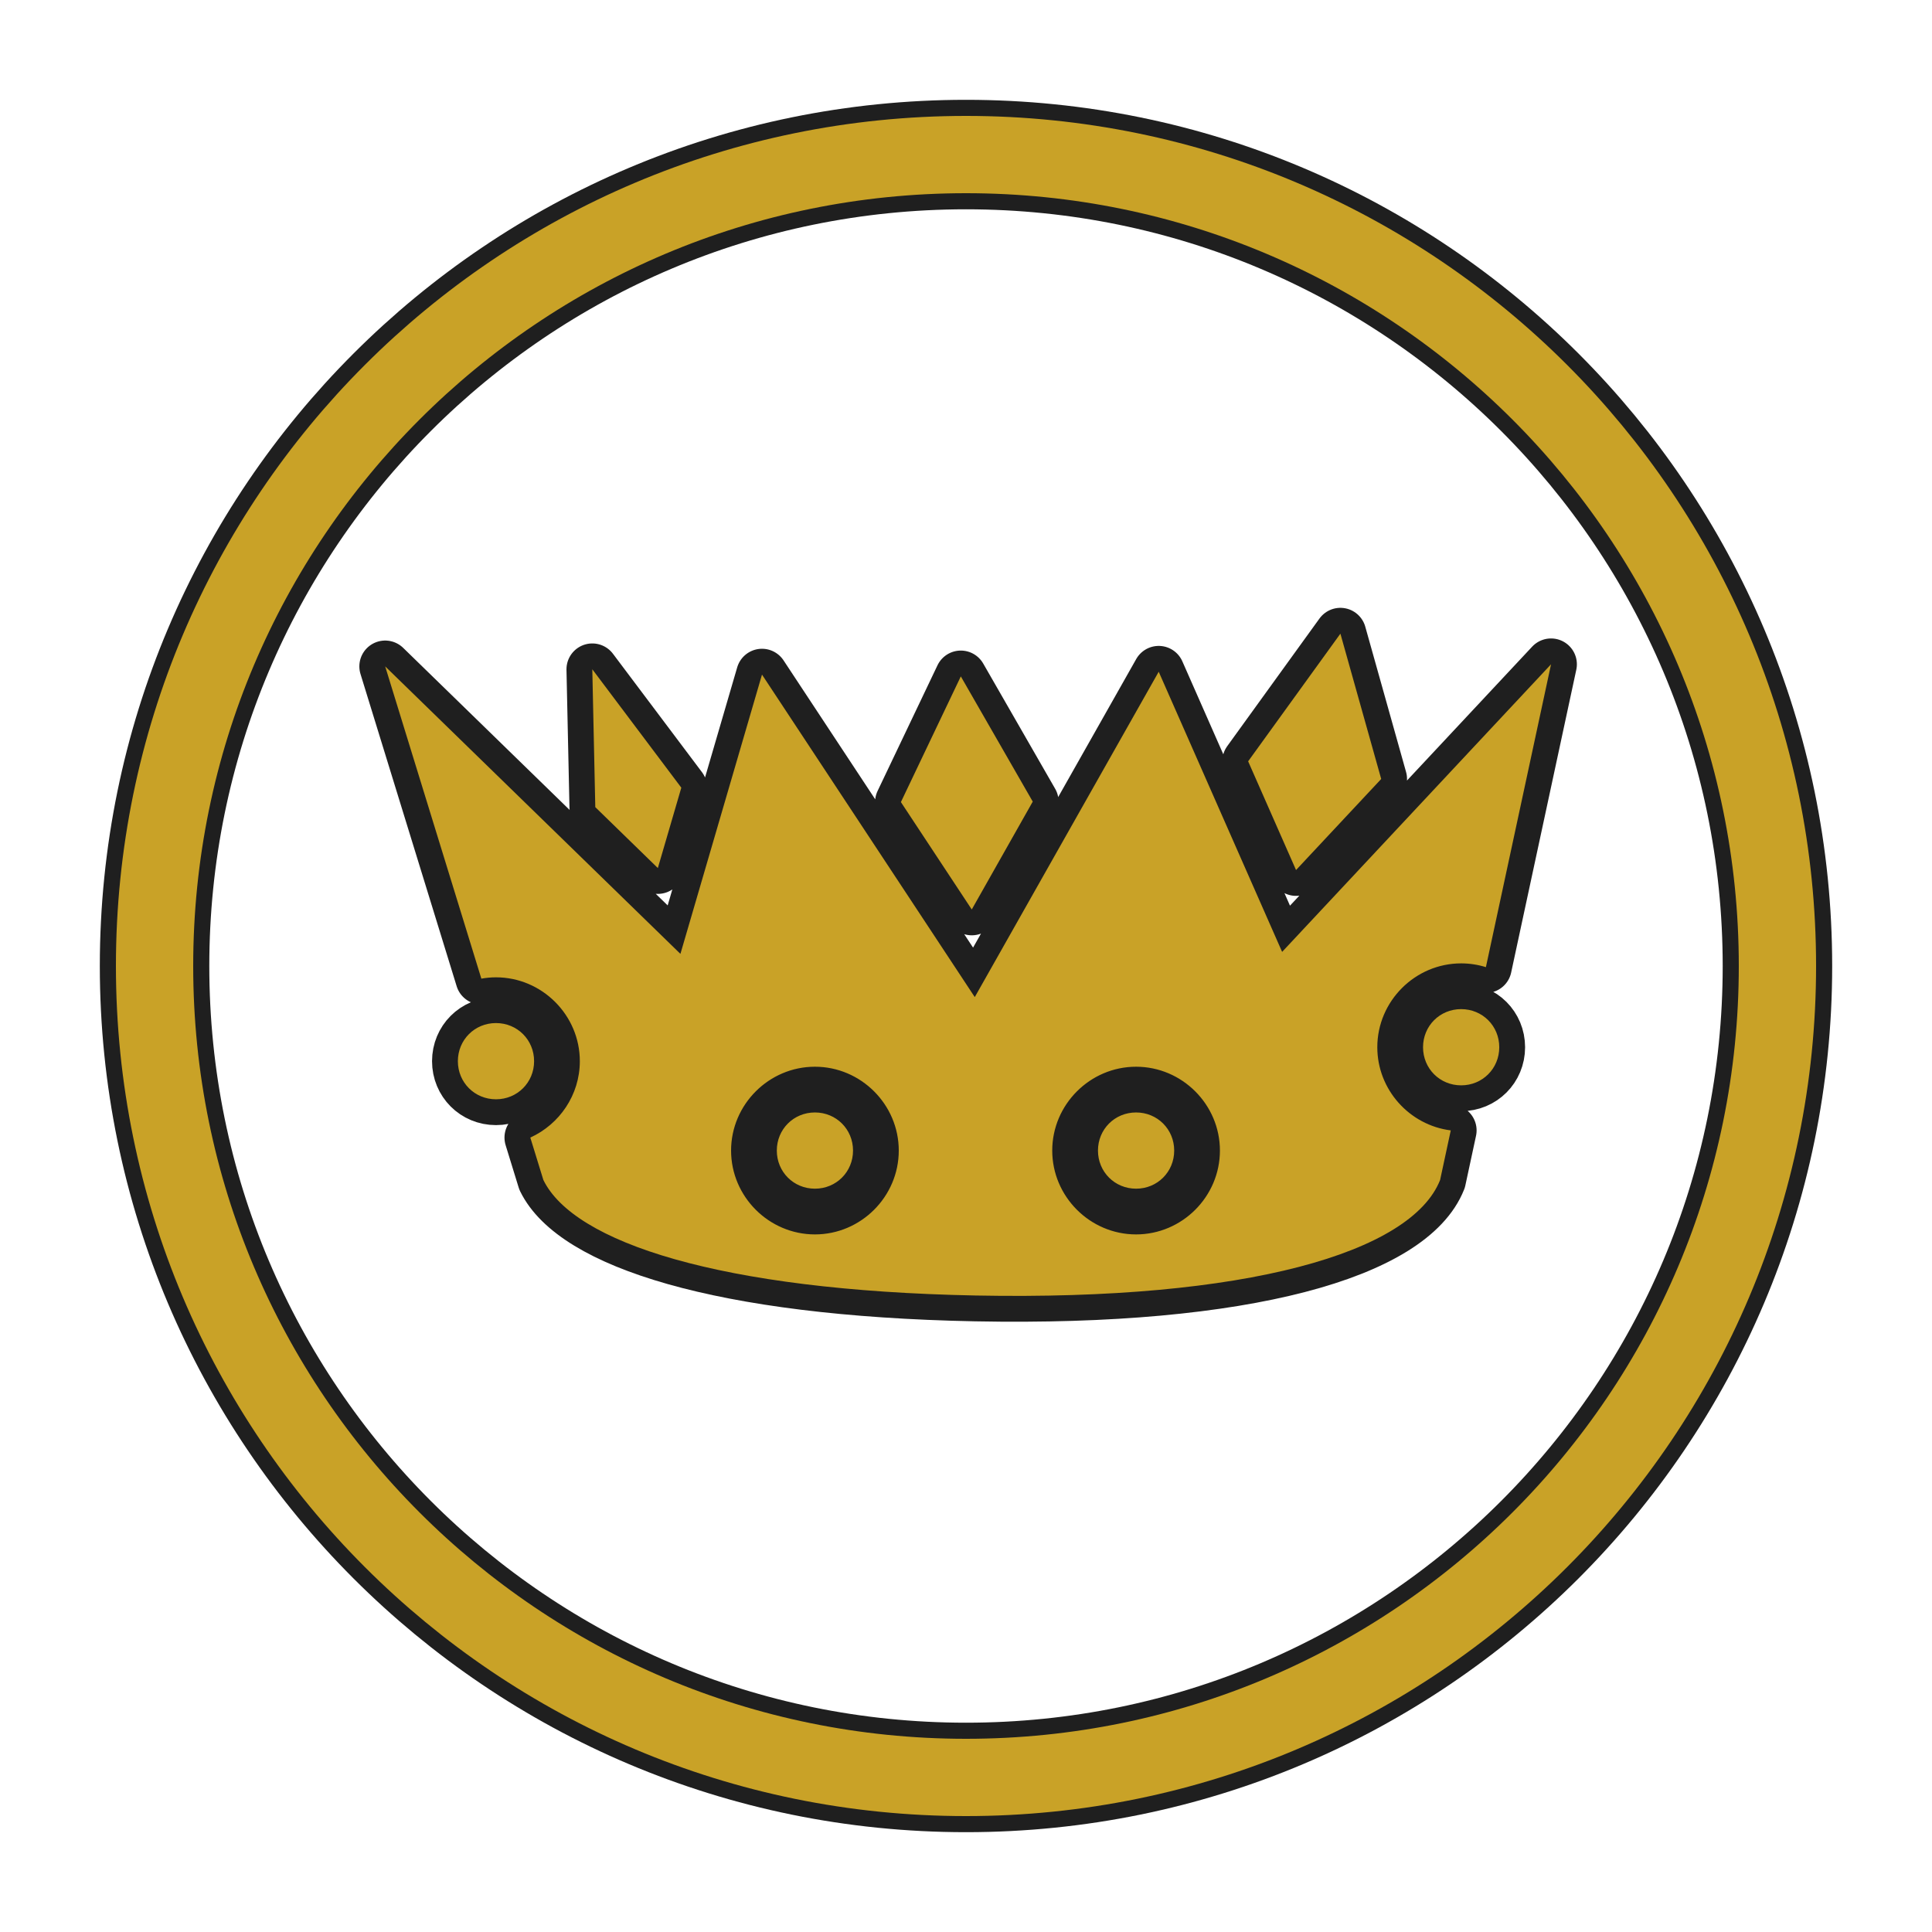
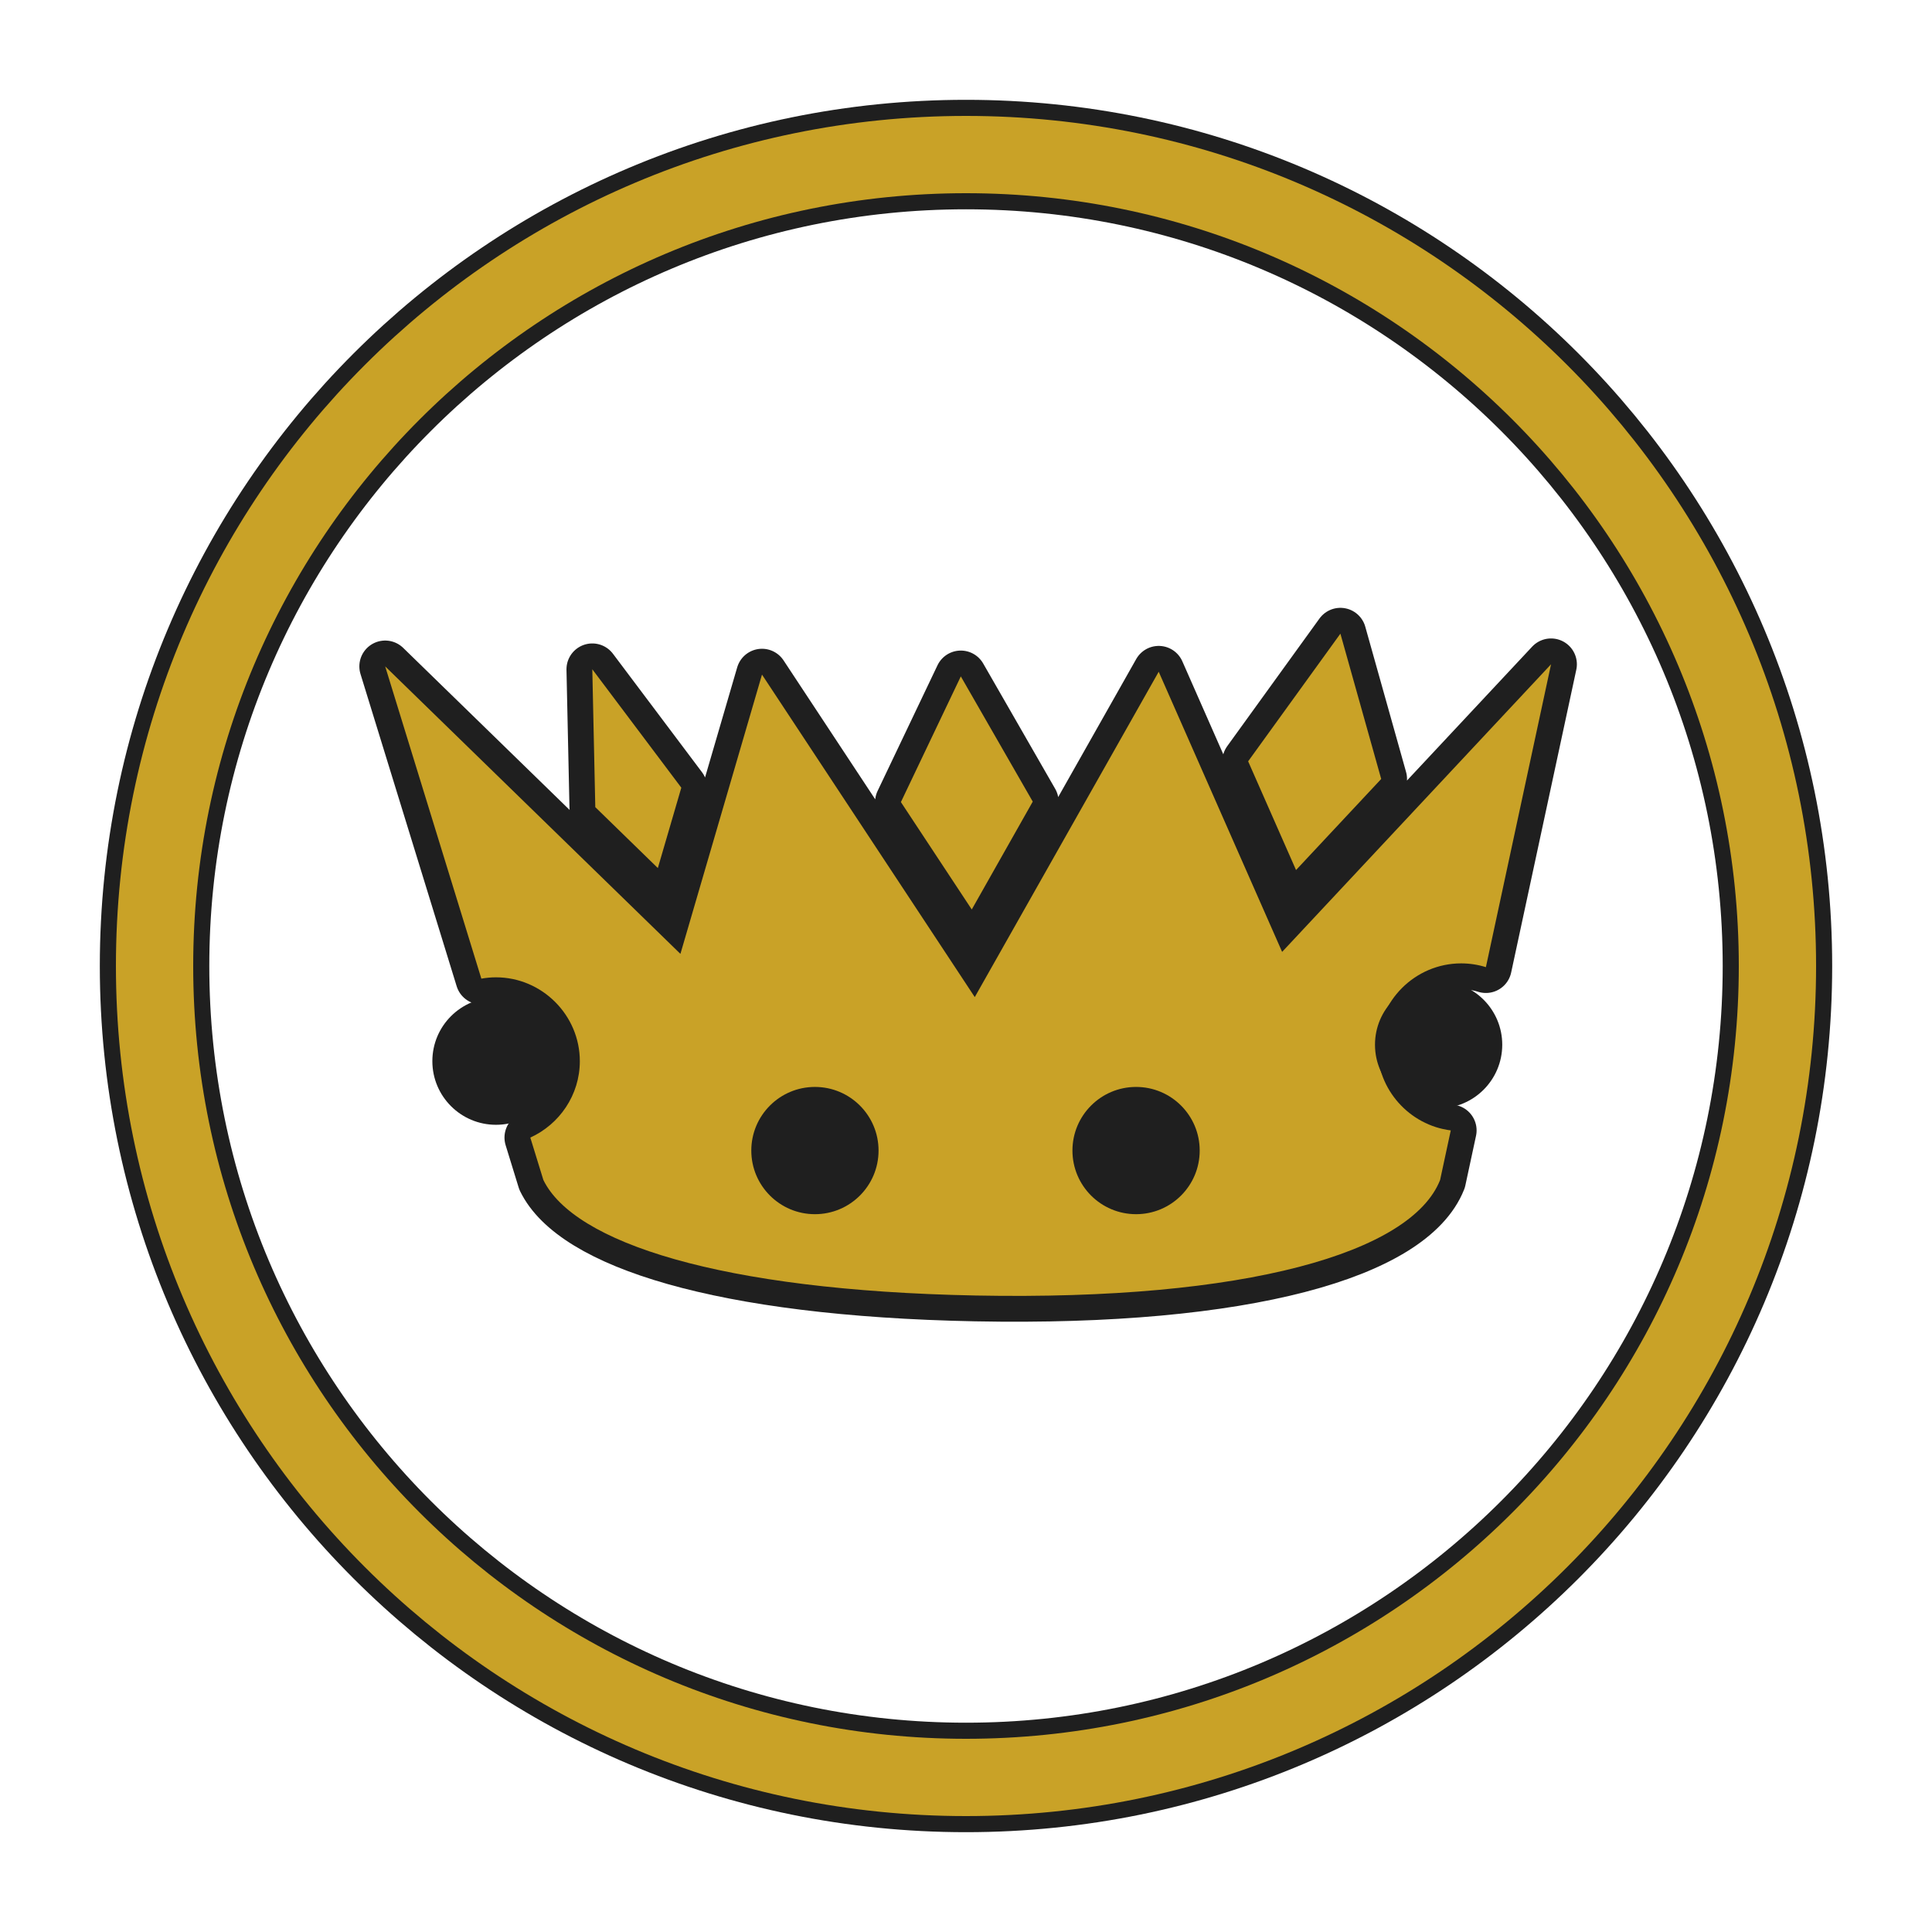
<svg xmlns="http://www.w3.org/2000/svg" width="300" height="300" viewBox="0 0 300 300">
  <circle cx="150" cy="150" r="126" fill="none" stroke="#1f1f1f" stroke-width="17" />
  <circle cx="150" cy="150" r="126" fill="none" stroke="#c9a227" stroke-width="12" />
  <g transform="translate(53 53) scale(0.38)">
-     <path d="m408.256 119.46-37.7 52.165 19.57 44.426 34.8-37.214-16.67-59.375zm86.074 12.513L384.44 249.498 334.01 135.02l-75.162 132.947-86.948-131.78-33.334 114.122L17.922 132.83l39.3 127.6c1.945-.348 3.94-.54 5.98-.54 18.812 0 34.26 15.452 34.26 34.262 0 13.823-8.346 25.822-20.235 31.22l5.337 17.33c12.425 25.466 71.863 45.152 176.582 47.206 110.805 2.174 178.12-17.54 189.854-47.207h-.002l4.357-20.26c-16.836-2.114-30.02-16.612-30.02-33.986 0-18.81 15.45-34.262 34.263-34.262 3.513 0 6.91.54 10.11 1.54l26.622-123.762zm-391.77 2.04 1.22 56.337 25.56 24.89 9.592-32.842-36.37-48.386zm150.585 2.91-24.483 51.36 28.955 43.885 24.922-44.08-29.395-51.166zm204.453 135.962c-8.712 0-15.575 6.862-15.575 15.572 0 8.71 6.863 15.574 15.575 15.574s15.572-6.863 15.572-15.573-6.86-15.572-15.572-15.572zM63.2 278.58c-8.71 0-15.573 6.864-15.573 15.574s6.862 15.573 15.574 15.573c8.713 0 15.573-6.862 15.573-15.573 0-8.71-6.86-15.574-15.572-15.574zm130.33 17.842c18.812 0 34.26 15.45 34.26 34.262 0 18.81-15.448 34.26-34.26 34.26-18.813 0-34.262-15.45-34.262-34.26s15.45-34.262 34.26-34.262zm131.234 0c18.812 0 34.26 15.45 34.26 34.262 0 18.81-15.448 34.26-34.26 34.26-18.813 0-34.262-15.45-34.262-34.26s15.45-34.262 34.262-34.262zm-131.235 18.69c-8.713 0-15.573 6.86-15.573 15.572 0 8.71 6.86 15.574 15.572 15.574 8.71 0 15.572-6.864 15.572-15.574s-6.86-15.573-15.573-15.573zm131.234 0c-8.712 0-15.573 6.86-15.573 15.572 0 8.71 6.862 15.574 15.574 15.574s15.574-6.864 15.574-15.574-6.862-15.573-15.574-15.573z" fill="#c9a227" stroke="#1f1f1f" stroke-width="21.11" stroke-linejoin="round" paint-order="stroke" />
+     <line x1="129.34" y1="215.24" x2="138.57" y2="250.31" stroke="#1f1f1f" stroke-width="21.11" stroke-linecap="round" />
+     <line x1="257.62" y1="232.17" x2="258.85" y2="267.97" stroke="#1f1f1f" stroke-width="21.11" stroke-linecap="round" />
+     <line x1="390.13" y1="216.05" x2="384.44" y2="249.5" stroke="#1f1f1f" stroke-width="21.11" stroke-linecap="round" />
+     <path d="m408.256 119.46-37.7 52.165 19.57 44.426 34.8-37.214-16.67-59.375zm86.074 12.513L384.44 249.498 334.01 135.02l-75.162 132.947-86.948-131.78-33.334 114.122L17.922 132.83l39.3 127.6c1.945-.348 3.94-.54 5.98-.54 18.812 0 34.26 15.452 34.26 34.262 0 13.823-8.346 25.822-20.235 31.22l5.337 17.33c12.425 25.466 71.863 45.152 176.582 47.206 110.805 2.174 178.12-17.54 189.854-47.207h-.002l4.357-20.26c-16.836-2.114-30.02-16.612-30.02-33.986 0-18.81 15.45-34.262 34.263-34.262 3.513 0 6.91.54 10.11 1.54l26.622-123.762zm-391.77 2.04 1.22 56.337 25.56 24.89 9.592-32.842-36.37-48.386zm150.585 2.91-24.483 51.36 28.955 43.885 24.922-44.08-29.395-51.166z" fill="#c9a227" stroke="#1f1f1f" stroke-width="21.11" stroke-linejoin="round" paint-order="stroke" />
+     <circle cx="63.2" cy="294.15" r="26" fill="#1f1f1f" />
+     <circle cx="193.53" cy="330.68" r="26" fill="#1f1f1f" />
+     <circle cx="324.76" cy="330.68" r="26" fill="#1f1f1f" />
+     <circle cx="448.39" cy="287.43" r="26" fill="#1f1f1f" />
  </g>
</svg>
